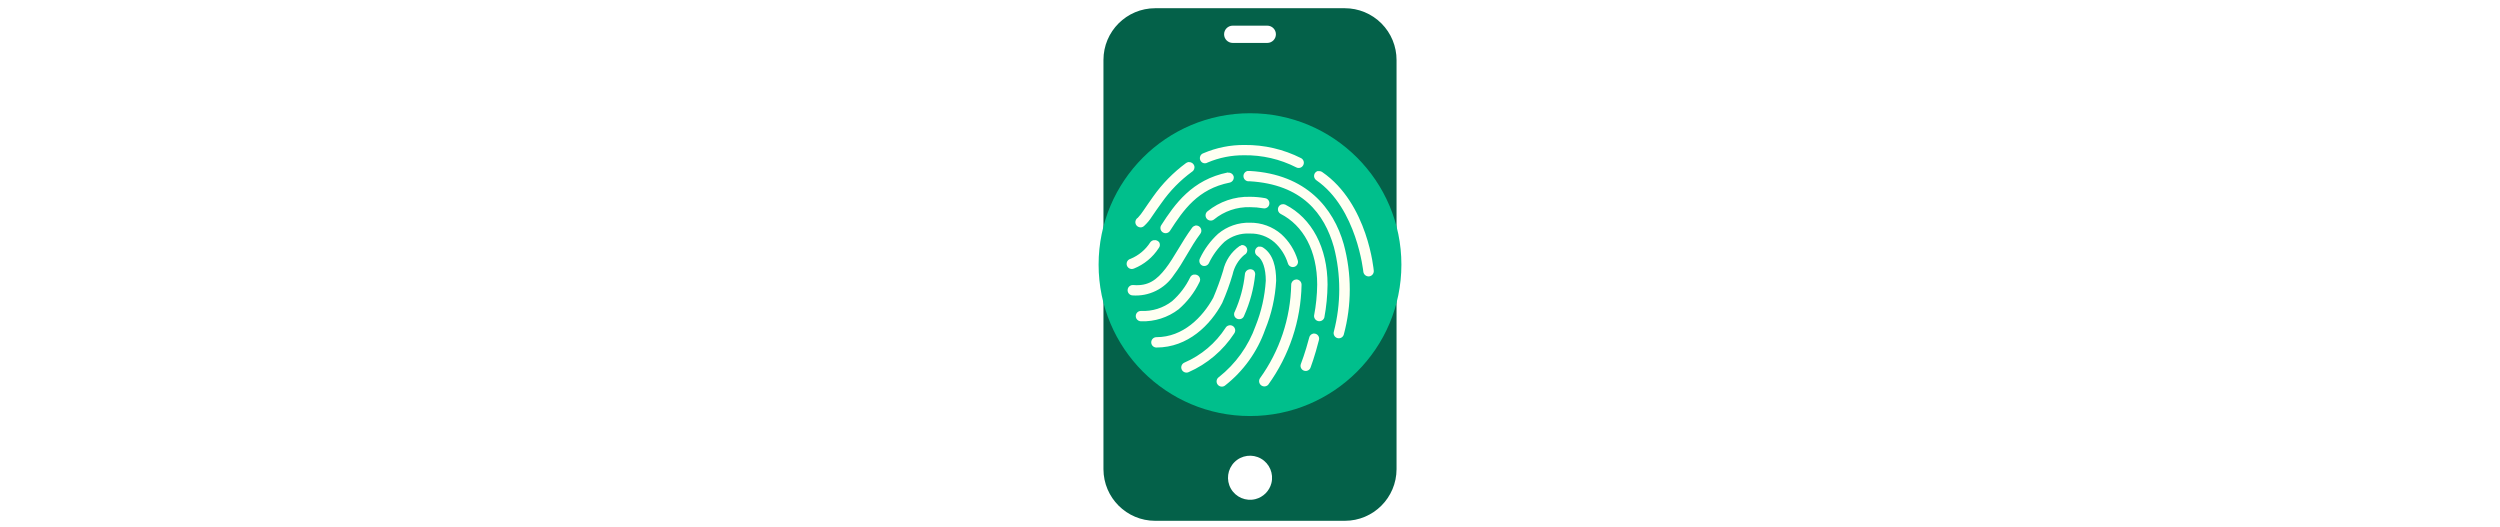
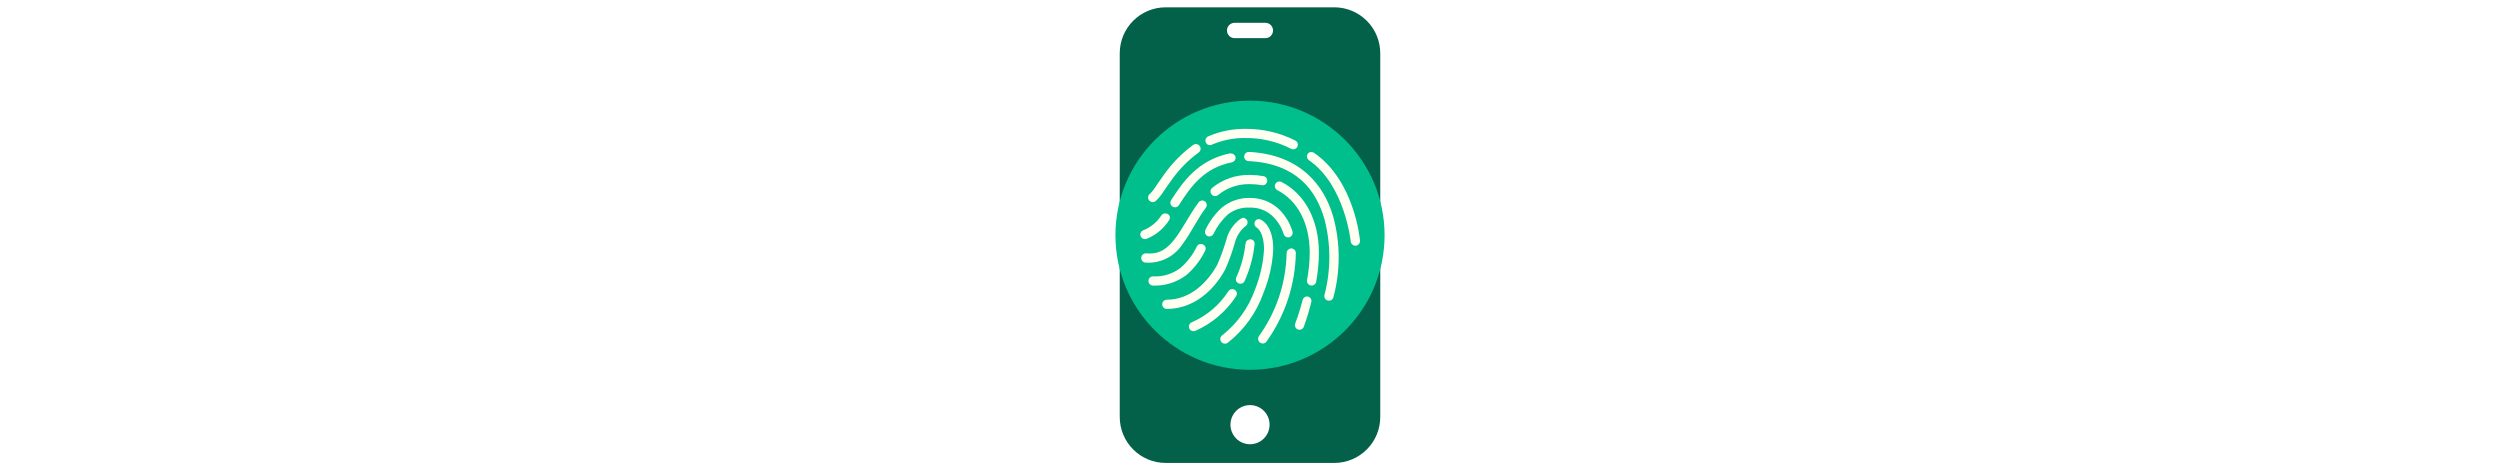
- <svg xmlns="http://www.w3.org/2000/svg" data-name="Layer 1" viewBox="-102 16 304 64">
+ <svg xmlns="http://www.w3.org/2000/svg" data-name="Layer 1" viewBox="-121 16 342 64">
  <path d="M61.53 17H38.47a6.29 6.29 0 0 0-6.29 6.29v49.76a6.29 6.29 0 0 0 6.29 6.28h23.06a6.29 6.29 0 0 0 6.29-6.28V23.31A6.29 6.29 0 0 0 61.53 17zM47.9 19.12h4.2a1.05 1.05 0 0 1 0 2.1h-4.2a1.05 1.05 0 0 1 0-2.1zm2.77 57.57a2.68 2.68 0 1 1 1.93-1.93 2.69 2.69 0 0 1-1.93 1.93z" style="fill:#046149" />
  <circle cx="50" cy="48.18" r="18.41" style="fill:#00bf8c" />
  <path d="M49.34 33.63a12.4 12.4 0 0 0-5 1 .61.61 0 0 0-.43.51.64.64 0 0 0 .27.62.62.62 0 0 0 .67 0 11.15 11.15 0 0 1 4.44-.88 13.51 13.51 0 0 1 6.33 1.47.62.62 0 0 0 .85-.26.63.63 0 0 0-.26-.86 14.85 14.85 0 0 0-6.87-1.6zm-6.84 2.08a.77.77 0 0 0-.28.12 17.9 17.9 0 0 0-4 4.08c-.47.65-.86 1.24-1.18 1.7a6.31 6.31 0 0 1-.67.86.65.65 0 0 0-.31.61.63.63 0 0 0 .42.53.6.6 0 0 0 .66-.15 5.47 5.47 0 0 0 .93-1.12c.33-.48.72-1.06 1.18-1.68a16.22 16.22 0 0 1 3.7-3.78.63.63 0 0 0 .27-.73.65.65 0 0 0-.64-.44zm7.25 1.07a.64.64 0 0 0-.54.72.63.63 0 0 0 .72.54c6.41.37 9.12 3.94 10.27 8a20.52 20.52 0 0 1 0 10.27.63.63 0 1 0 1.2.39 21 21 0 0 0 0-11c-1.24-4.38-4.54-8.51-11.41-8.91h-.26zm8.56 0a.63.63 0 0 0-.51.49.64.64 0 0 0 .27.65c4.93 3.41 5.71 11.12 5.71 11.12a.65.65 0 0 0 .69.57.64.64 0 0 0 .58-.69s-.68-8.16-6.27-12a.62.62 0 0 0-.47-.1zm-11 .19c-4.36.87-6.47 3.87-8.1 6.41a.63.63 0 1 0 1.06.69c1.62-2.51 3.38-5.1 7.28-5.87a.64.64 0 0 0 .47-.72.63.63 0 0 0-.69-.48zM50 39.93a7.87 7.87 0 0 0-5.16 1.76.63.63 0 1 0 .78 1 6.61 6.61 0 0 1 4.38-1.5 9.16 9.16 0 0 1 1.6.14.64.64 0 0 0 .61-.2.65.65 0 0 0 .11-.64.62.62 0 0 0-.51-.4 10.6 10.6 0 0 0-1.81-.16zm3.94.91h-.06a.63.63 0 0 0-.17 1.16c2.77 1.41 4.46 4.48 4.46 8.61a21 21 0 0 1-.38 3.77.64.64 0 0 0 1.25.23 23 23 0 0 0 .39-4c0-4.48-1.9-8.08-5.14-9.73a.64.64 0 0 0-.38-.04zM50 43.08a5.8 5.8 0 0 0-3.88 1.35 9.65 9.65 0 0 0-2.21 3 .64.64 0 0 0 .27.86A.63.63 0 0 0 45 48a8.75 8.75 0 0 1 1.9-2.6 4.43 4.43 0 0 1 3.07-1 4.36 4.36 0 0 1 3 1.06A5.75 5.75 0 0 1 54.6 48a.63.63 0 0 0 .46.46.63.63 0 0 0 .74-.83 7 7 0 0 0-2-3.16 5.72 5.72 0 0 0-3.8-1.39zm-6.64.36a.64.64 0 0 0-.42.28c-1.25 1.7-2.16 3.59-3.21 4.94s-2.08 2.16-3.92 2a.64.64 0 0 0-.69.57.63.63 0 0 0 .57.69 5.53 5.53 0 0 0 5.05-2.48c1.17-1.52 2-3.4 3.21-5a.62.62 0 0 0 .08-.65.63.63 0 0 0-.55-.37h-.12zm-5 1.77h-.1a.67.67 0 0 0-.39.26 5.19 5.19 0 0 1-2.39 2 .63.63 0 1 0 .42 1.18 6.43 6.43 0 0 0 3-2.48.62.62 0 0 0 .07-.69.64.64 0 0 0-.65-.27zm10.59.63a.83.83 0 0 0-.22.08 5 5 0 0 0-2 3 32.09 32.09 0 0 1-1.2 3.29C44.22 54.59 41.86 57 38.62 57a.63.63 0 1 0 0 1.26c3.84 0 6.58-2.75 8-5.42a28.32 28.32 0 0 0 1.26-3.45A4.35 4.35 0 0 1 49.3 47a.63.63 0 0 0-.39-1.19zm2.18.12a.64.64 0 0 0-.51.51.63.63 0 0 0 .3.66c.62.42 1 1.53 1 3a17.67 17.67 0 0 1-1.24 5.5 13.85 13.85 0 0 1-4.47 6.23.63.63 0 0 0-.16.88.64.64 0 0 0 .89.16 14.9 14.9 0 0 0 4.9-6.82 18.18 18.18 0 0 0 1.34-5.95c0-1.63-.35-3.2-1.55-4a.68.68 0 0 0-.54-.13zm-1.22 2.8a.63.63 0 0 0-.53.59 14.93 14.93 0 0 1-1.22 4.52.62.62 0 0 0 0 .67.64.64 0 0 0 .62.27.61.61 0 0 0 .51-.43 16.3 16.3 0 0 0 1.34-5 .62.62 0 0 0-.2-.51.64.64 0 0 0-.56-.11zm-6.76.63a.6.6 0 0 0-.43.34 9.09 9.09 0 0 1-2.19 2.89 5.69 5.69 0 0 1-3.78 1.19.62.62 0 0 0-.56.31.64.64 0 0 0 0 .63.65.65 0 0 0 .56.32 7.12 7.12 0 0 0 4.57-1.46 10.3 10.3 0 0 0 2.52-3.27.62.62 0 0 0 0-.67.64.64 0 0 0-.61-.28zm12.44.61h-.08a.64.64 0 0 0-.5.63A20.15 20.15 0 0 1 51.21 62a.64.64 0 0 0 1 .79 21.43 21.43 0 0 0 4.06-12.16.64.64 0 0 0-.69-.65zm-8.1 5.56a.61.61 0 0 0-.46.3 11.3 11.3 0 0 1-5 4.23.63.63 0 1 0 .49 1.17 12.77 12.77 0 0 0 5.56-4.71.63.63 0 0 0-.59-1zm10.22 1a.63.63 0 0 0-.51.49c-.49 1.87-1 3.17-1 3.17a.63.63 0 1 0 1.18.43s.51-1.35 1-3.29a.62.62 0 0 0-.65-.8z" style="fill:#fffff2" data-name="surface1" />
</svg>
